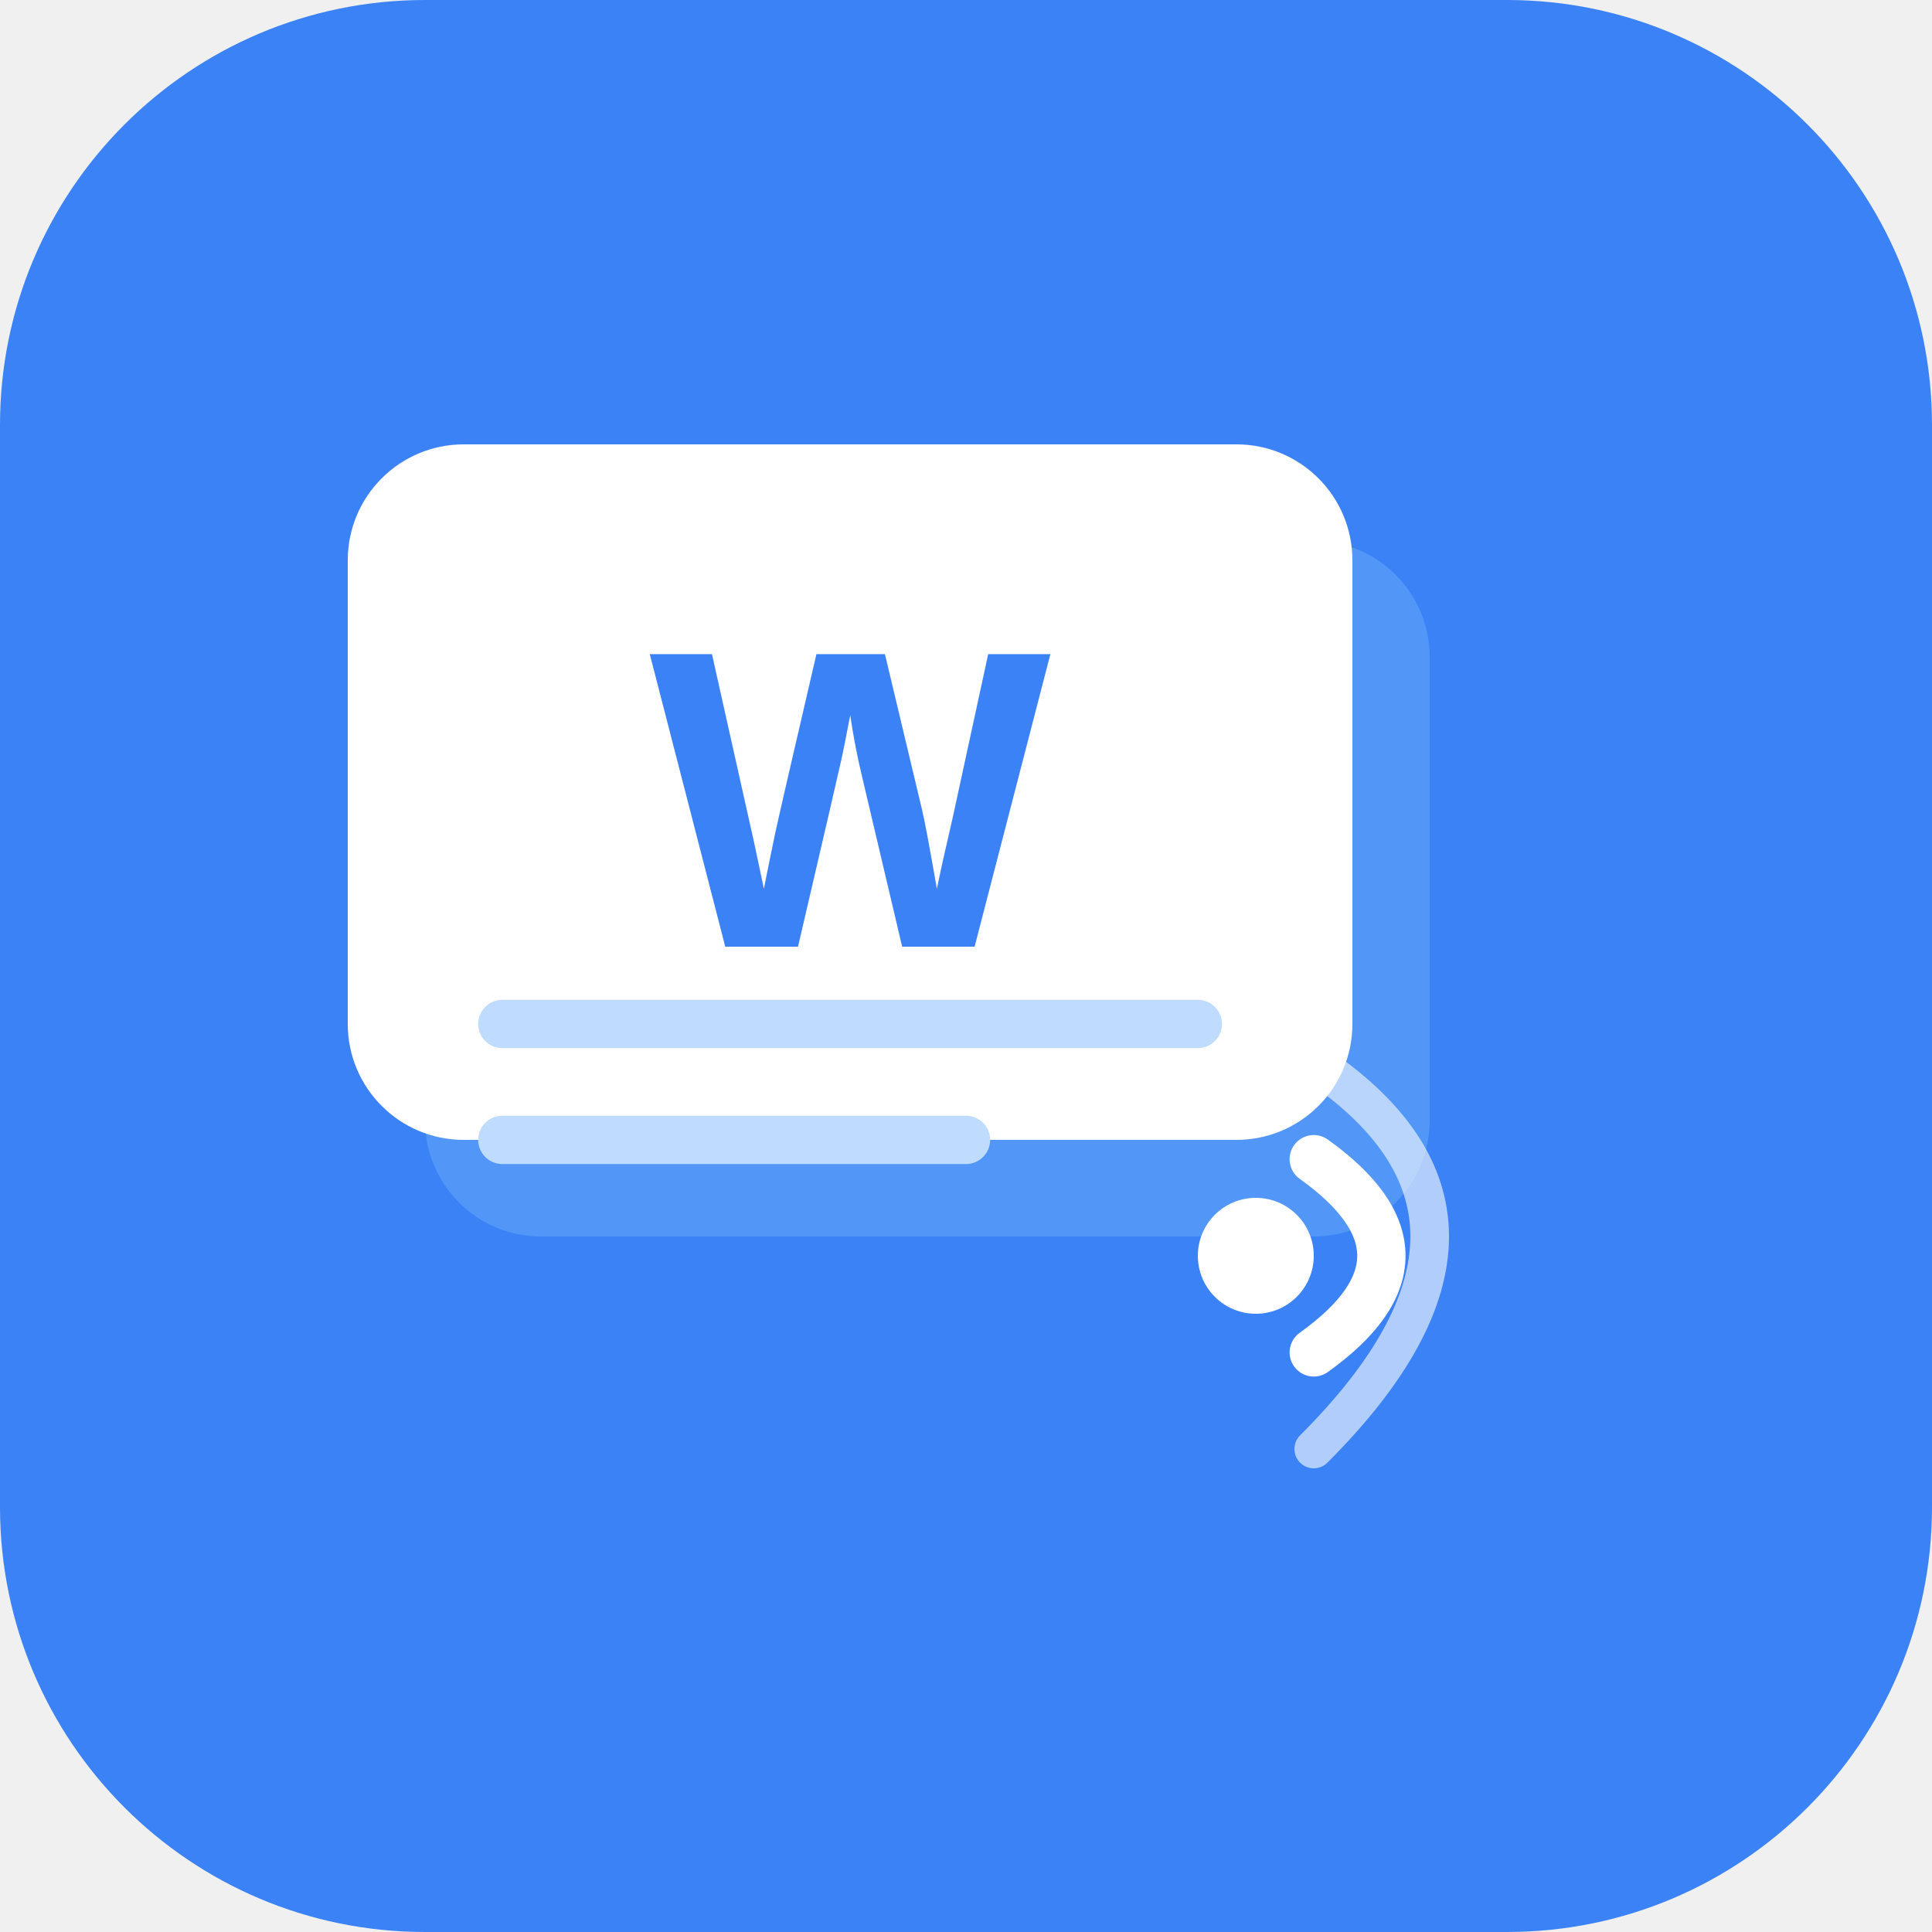
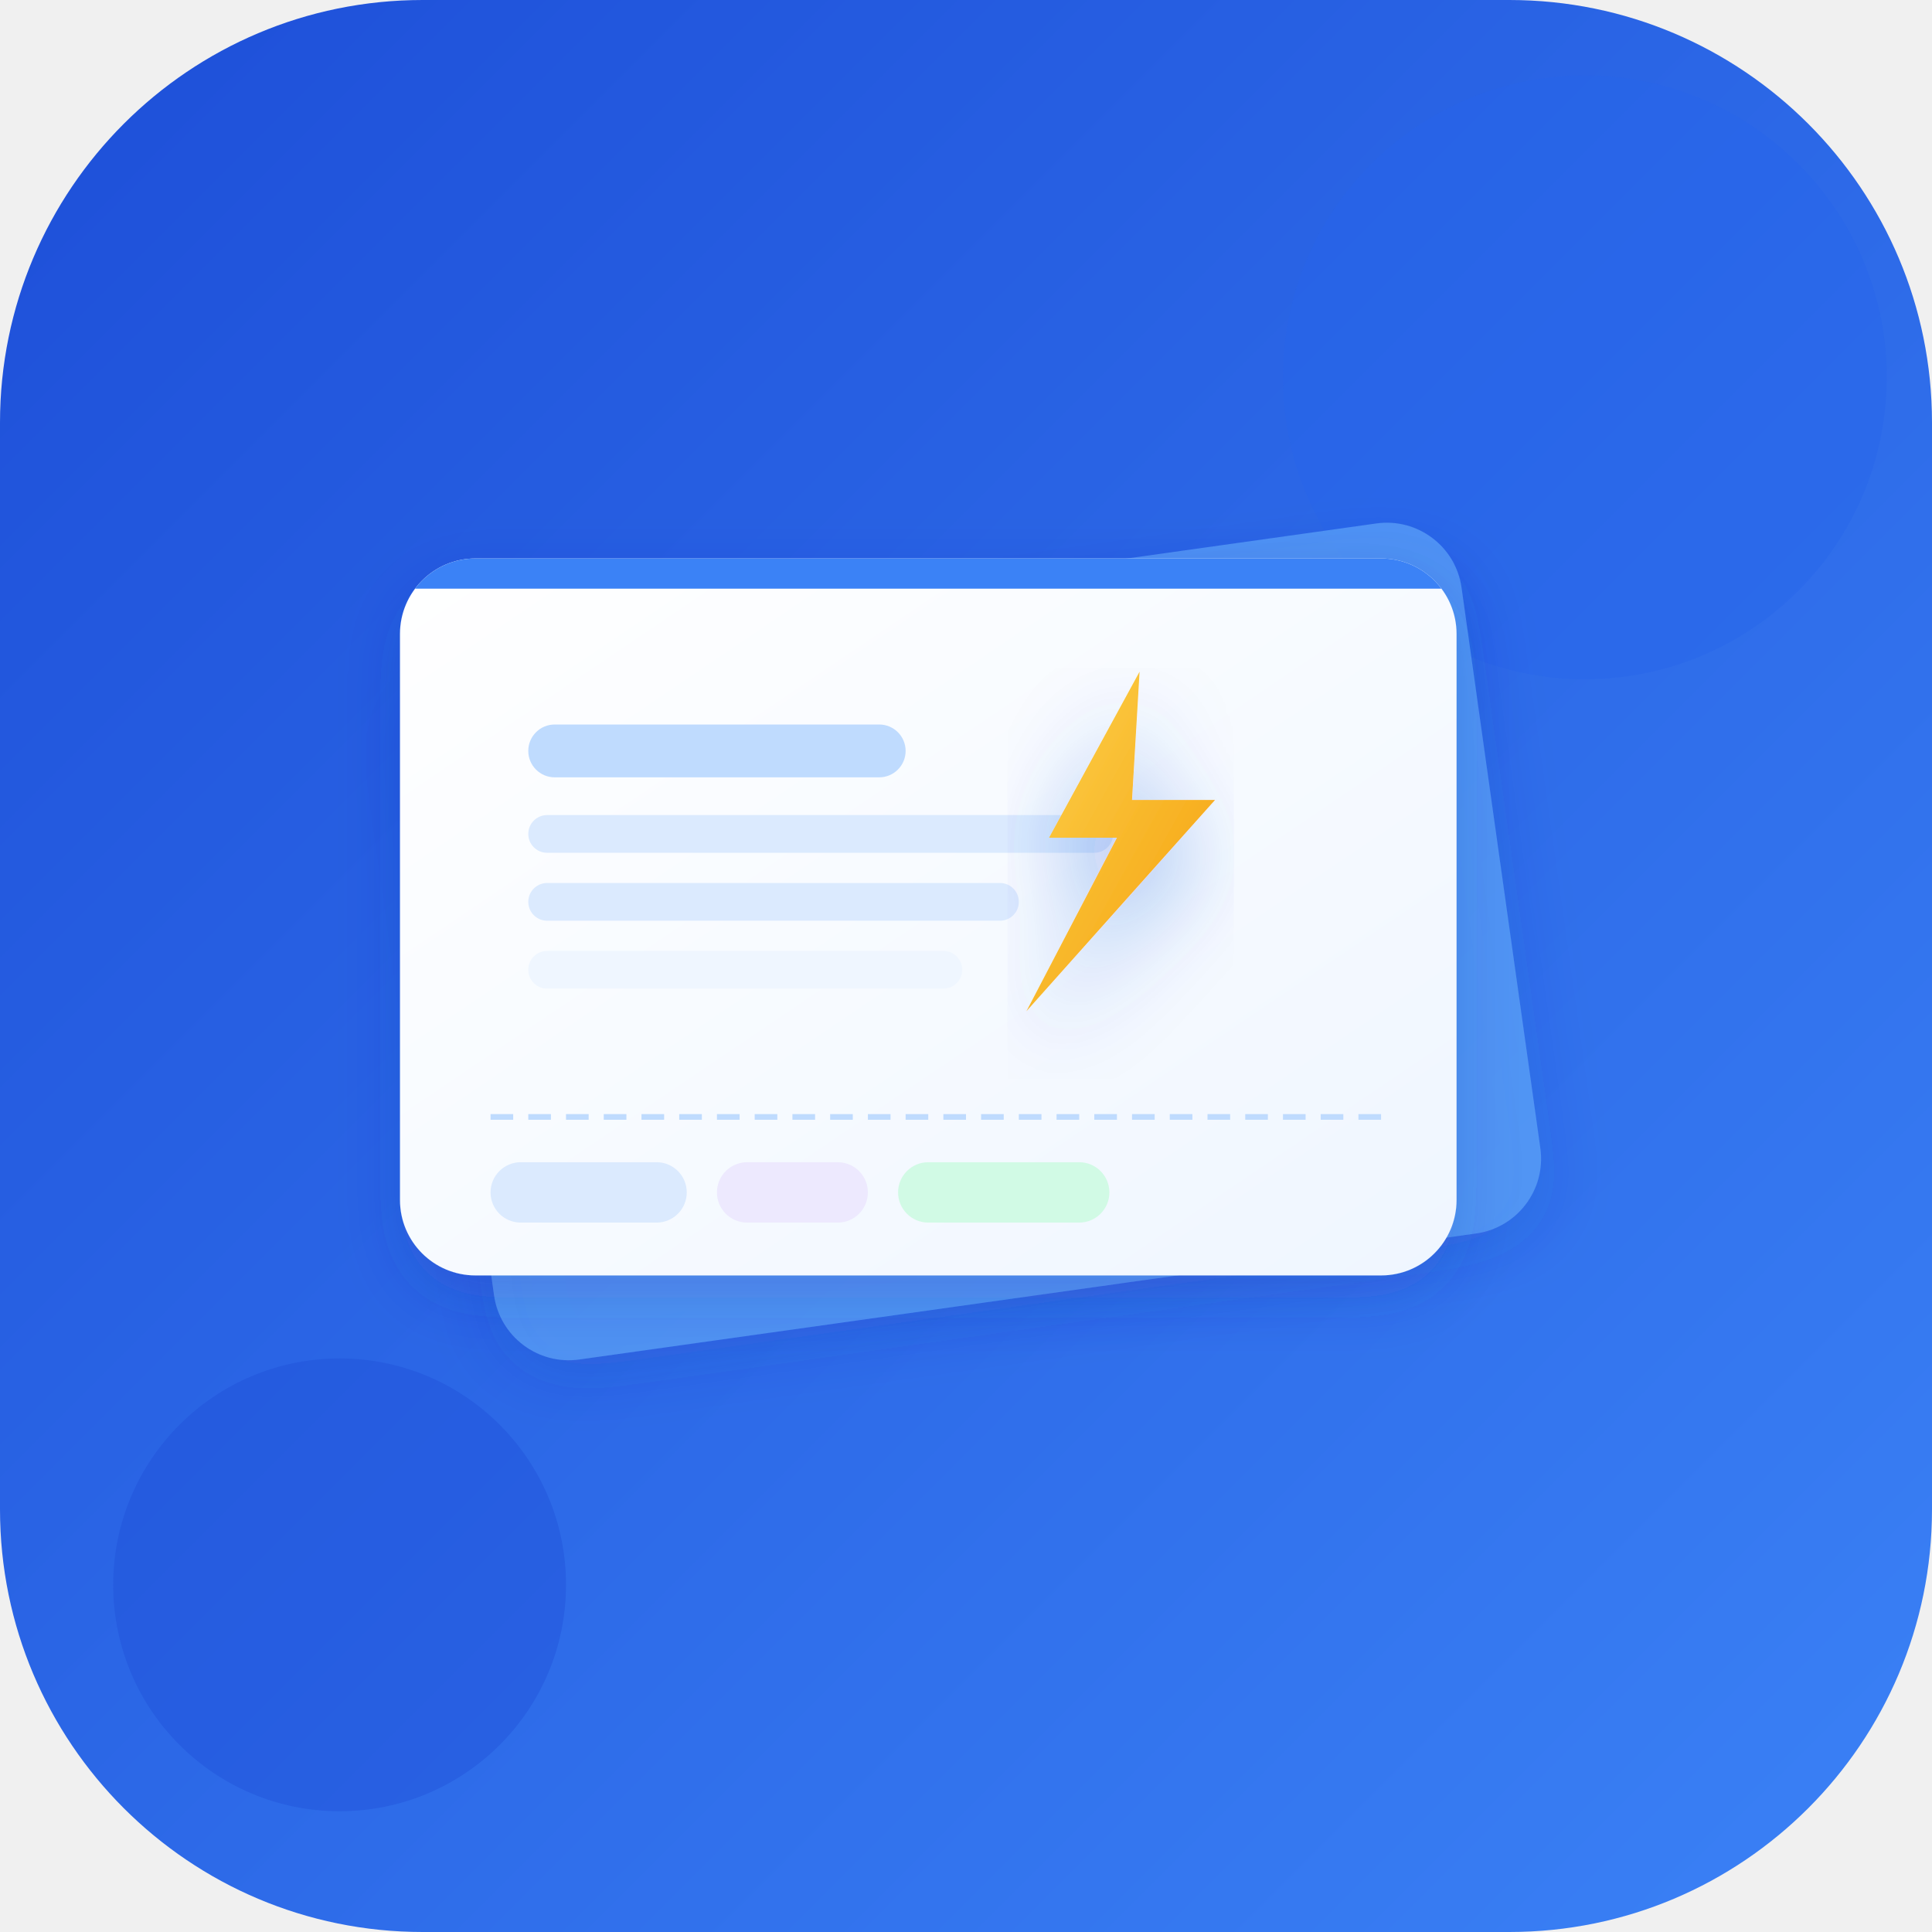
- <svg xmlns="http://www.w3.org/2000/svg" viewBox="0 0 100 100" fill="none">
-   <rect width="100" height="100" rx="22" fill="#3B82F6" />
-   <rect x="22" y="28" width="52" height="36" rx="6" fill="#60A5FA" opacity="0.6" />
-   <rect x="18" y="23" width="52" height="36" rx="6" fill="white" />
-   <text x="44" y="49" font-family="Arial, sans-serif" font-size="22" font-weight="800" fill="#3B82F6" text-anchor="middle">W</text>
-   <line x1="26" y1="53" x2="62" y2="53" stroke="#BFDBFE" stroke-width="2.5" stroke-linecap="round" />
-   <line x1="26" y1="59" x2="50" y2="59" stroke="#BFDBFE" stroke-width="2.5" stroke-linecap="round" />
-   <path d="M68 60 Q75 65 68 70" stroke="white" stroke-width="2.5" stroke-linecap="round" fill="none" />
-   <path d="M68 55 Q80 63 68 75" stroke="white" stroke-width="2" stroke-linecap="round" fill="none" opacity="0.6" />
-   <circle cx="65" cy="65" r="3" fill="white" />
+ <svg xmlns="http://www.w3.org/2000/svg" viewBox="0 0 512 512">
+   <defs>
+     <linearGradient id="bg" x1="0%" y1="0%" x2="100%" y2="100%">
+       <stop offset="0%" stop-color="#1D4ED8" />
+       <stop offset="100%" stop-color="#3B82F6" />
+     </linearGradient>
+     <linearGradient id="card" x1="0%" y1="0%" x2="100%" y2="100%">
+       <stop offset="0%" stop-color="#FFFFFF" />
+       <stop offset="100%" stop-color="#EFF6FF" />
+     </linearGradient>
+     <linearGradient id="bolt" x1="0%" y1="0%" x2="100%" y2="100%">
+       <stop offset="0%" stop-color="#FCD34D" />
+       <stop offset="100%" stop-color="#F59E0B" />
+     </linearGradient>
+     <filter id="shadow" x="-10%" y="-10%" width="120%" height="130%">
+       <feDropShadow dx="0" dy="8" stdDeviation="12" flood-color="#1D4ED8" flood-opacity="0.35" />
+     </filter>
+     <filter id="cardshadow" x="-10%" y="-10%" width="130%" height="130%">
+       <feDropShadow dx="0" dy="6" stdDeviation="8" flood-color="#1E40AF" flood-opacity="0.2" />
+     </filter>
+   </defs>
+   <rect width="512" height="512" rx="112" fill="url(#bg)" />
+   <circle cx="420" cy="100" r="80" fill="#2563EB" opacity="0.4" />
+   <circle cx="90" cy="420" r="60" fill="#1D4ED8" opacity="0.4" />
+   <g transform="rotate(-8, 256, 256)" filter="url(#cardshadow)">
+     <rect x="120" y="155" width="280" height="190" rx="20" fill="#60A5FA" opacity="0.7" />
+   </g>
+   <g filter="url(#cardshadow)">
+     <rect x="106" y="148" width="280" height="190" rx="20" fill="url(#card)" />
+   </g>
+   <clipPath id="clip">
+     <rect x="106" y="148" width="280" height="190" rx="20" />
+   </clipPath>
+   <rect x="106" y="148" width="280" height="8" fill="#3B82F6" clip-path="url(#clip)" />
+   <rect x="140" y="192" width="100" height="14" rx="7" fill="#BFDBFE" />
+   <rect x="140" y="216" width="155" height="10" rx="5" fill="#DBEAFE" />
+   <rect x="140" y="234" width="130" height="10" rx="5" fill="#DBEAFE" />
+   <rect x="140" y="252" width="115" height="10" rx="5" fill="#EFF6FF" />
+   <g filter="url(#shadow)">
+     <polygon points="302,178 278,222 296,222 272,268 322,212 300,212" fill="url(#bolt)" />
+   </g>
+   <line x1="130" y1="296" x2="366" y2="296" stroke="#BFDBFE" stroke-width="1.5" stroke-dasharray="6,4" />
+   <rect x="130" y="308" width="52" height="16" rx="8" fill="#DBEAFE" />
+   <rect x="190" y="308" width="40" height="16" rx="8" fill="#EDE9FE" />
+   <rect x="238" y="308" width="56" height="16" rx="8" fill="#D1FAE5" />
</svg>
